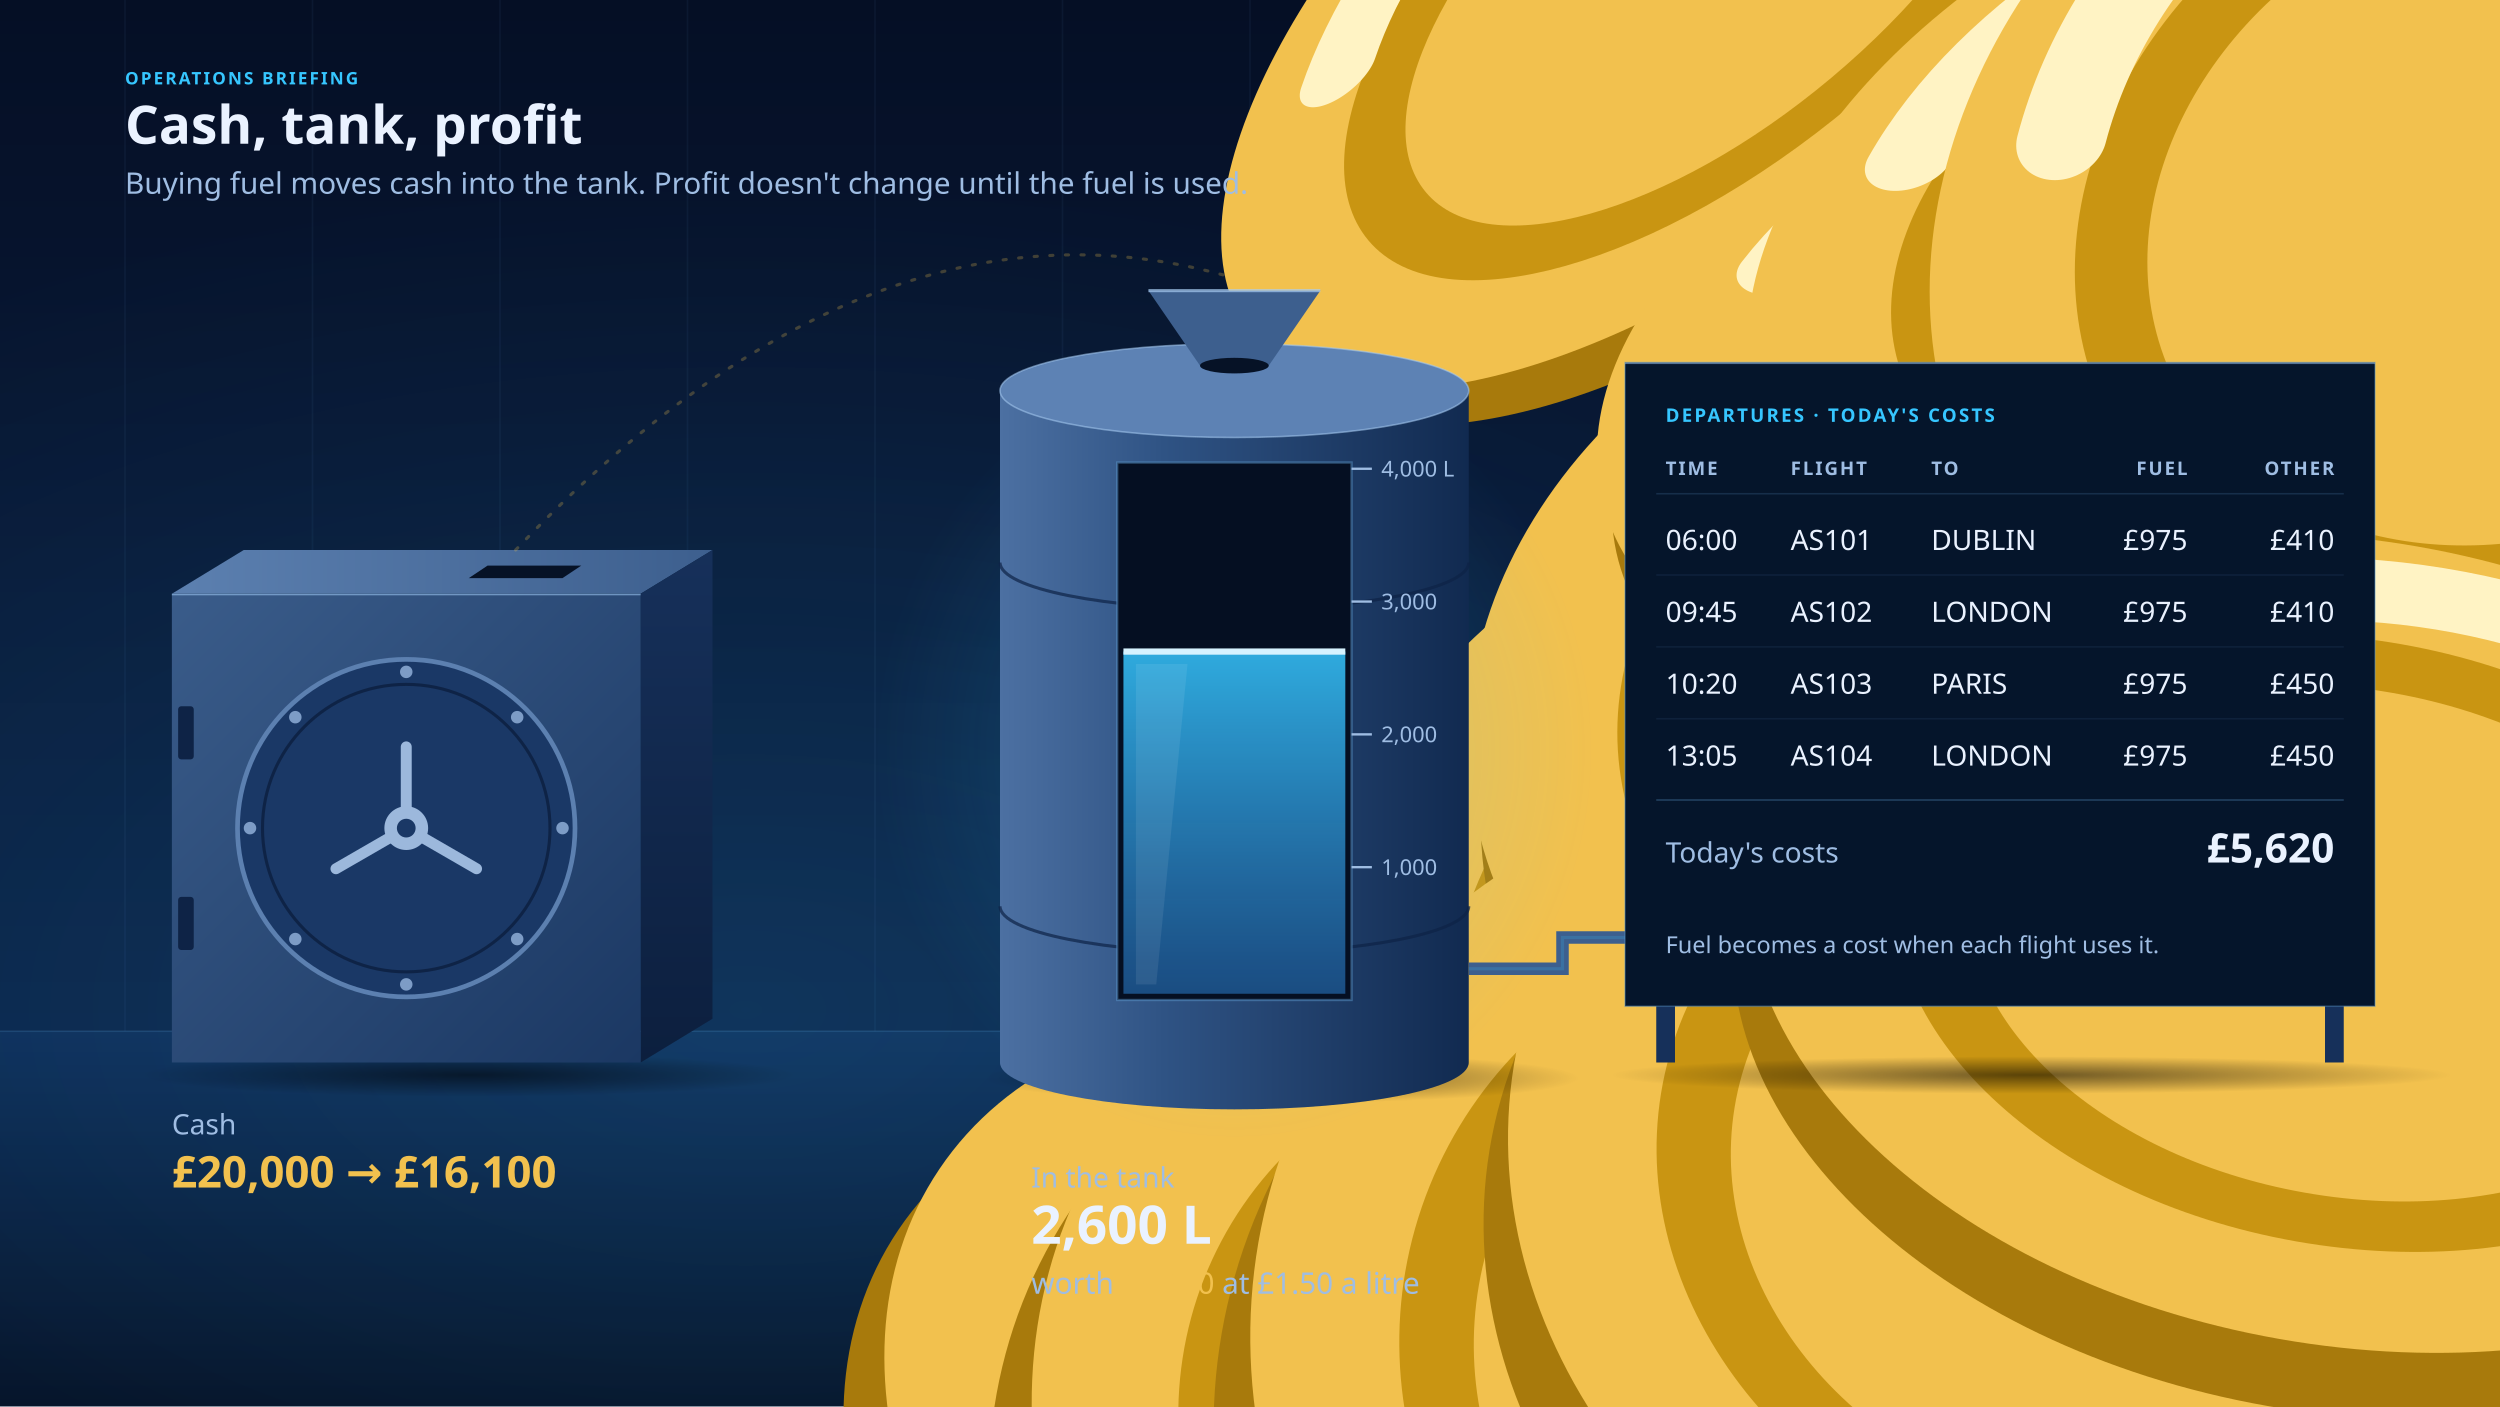
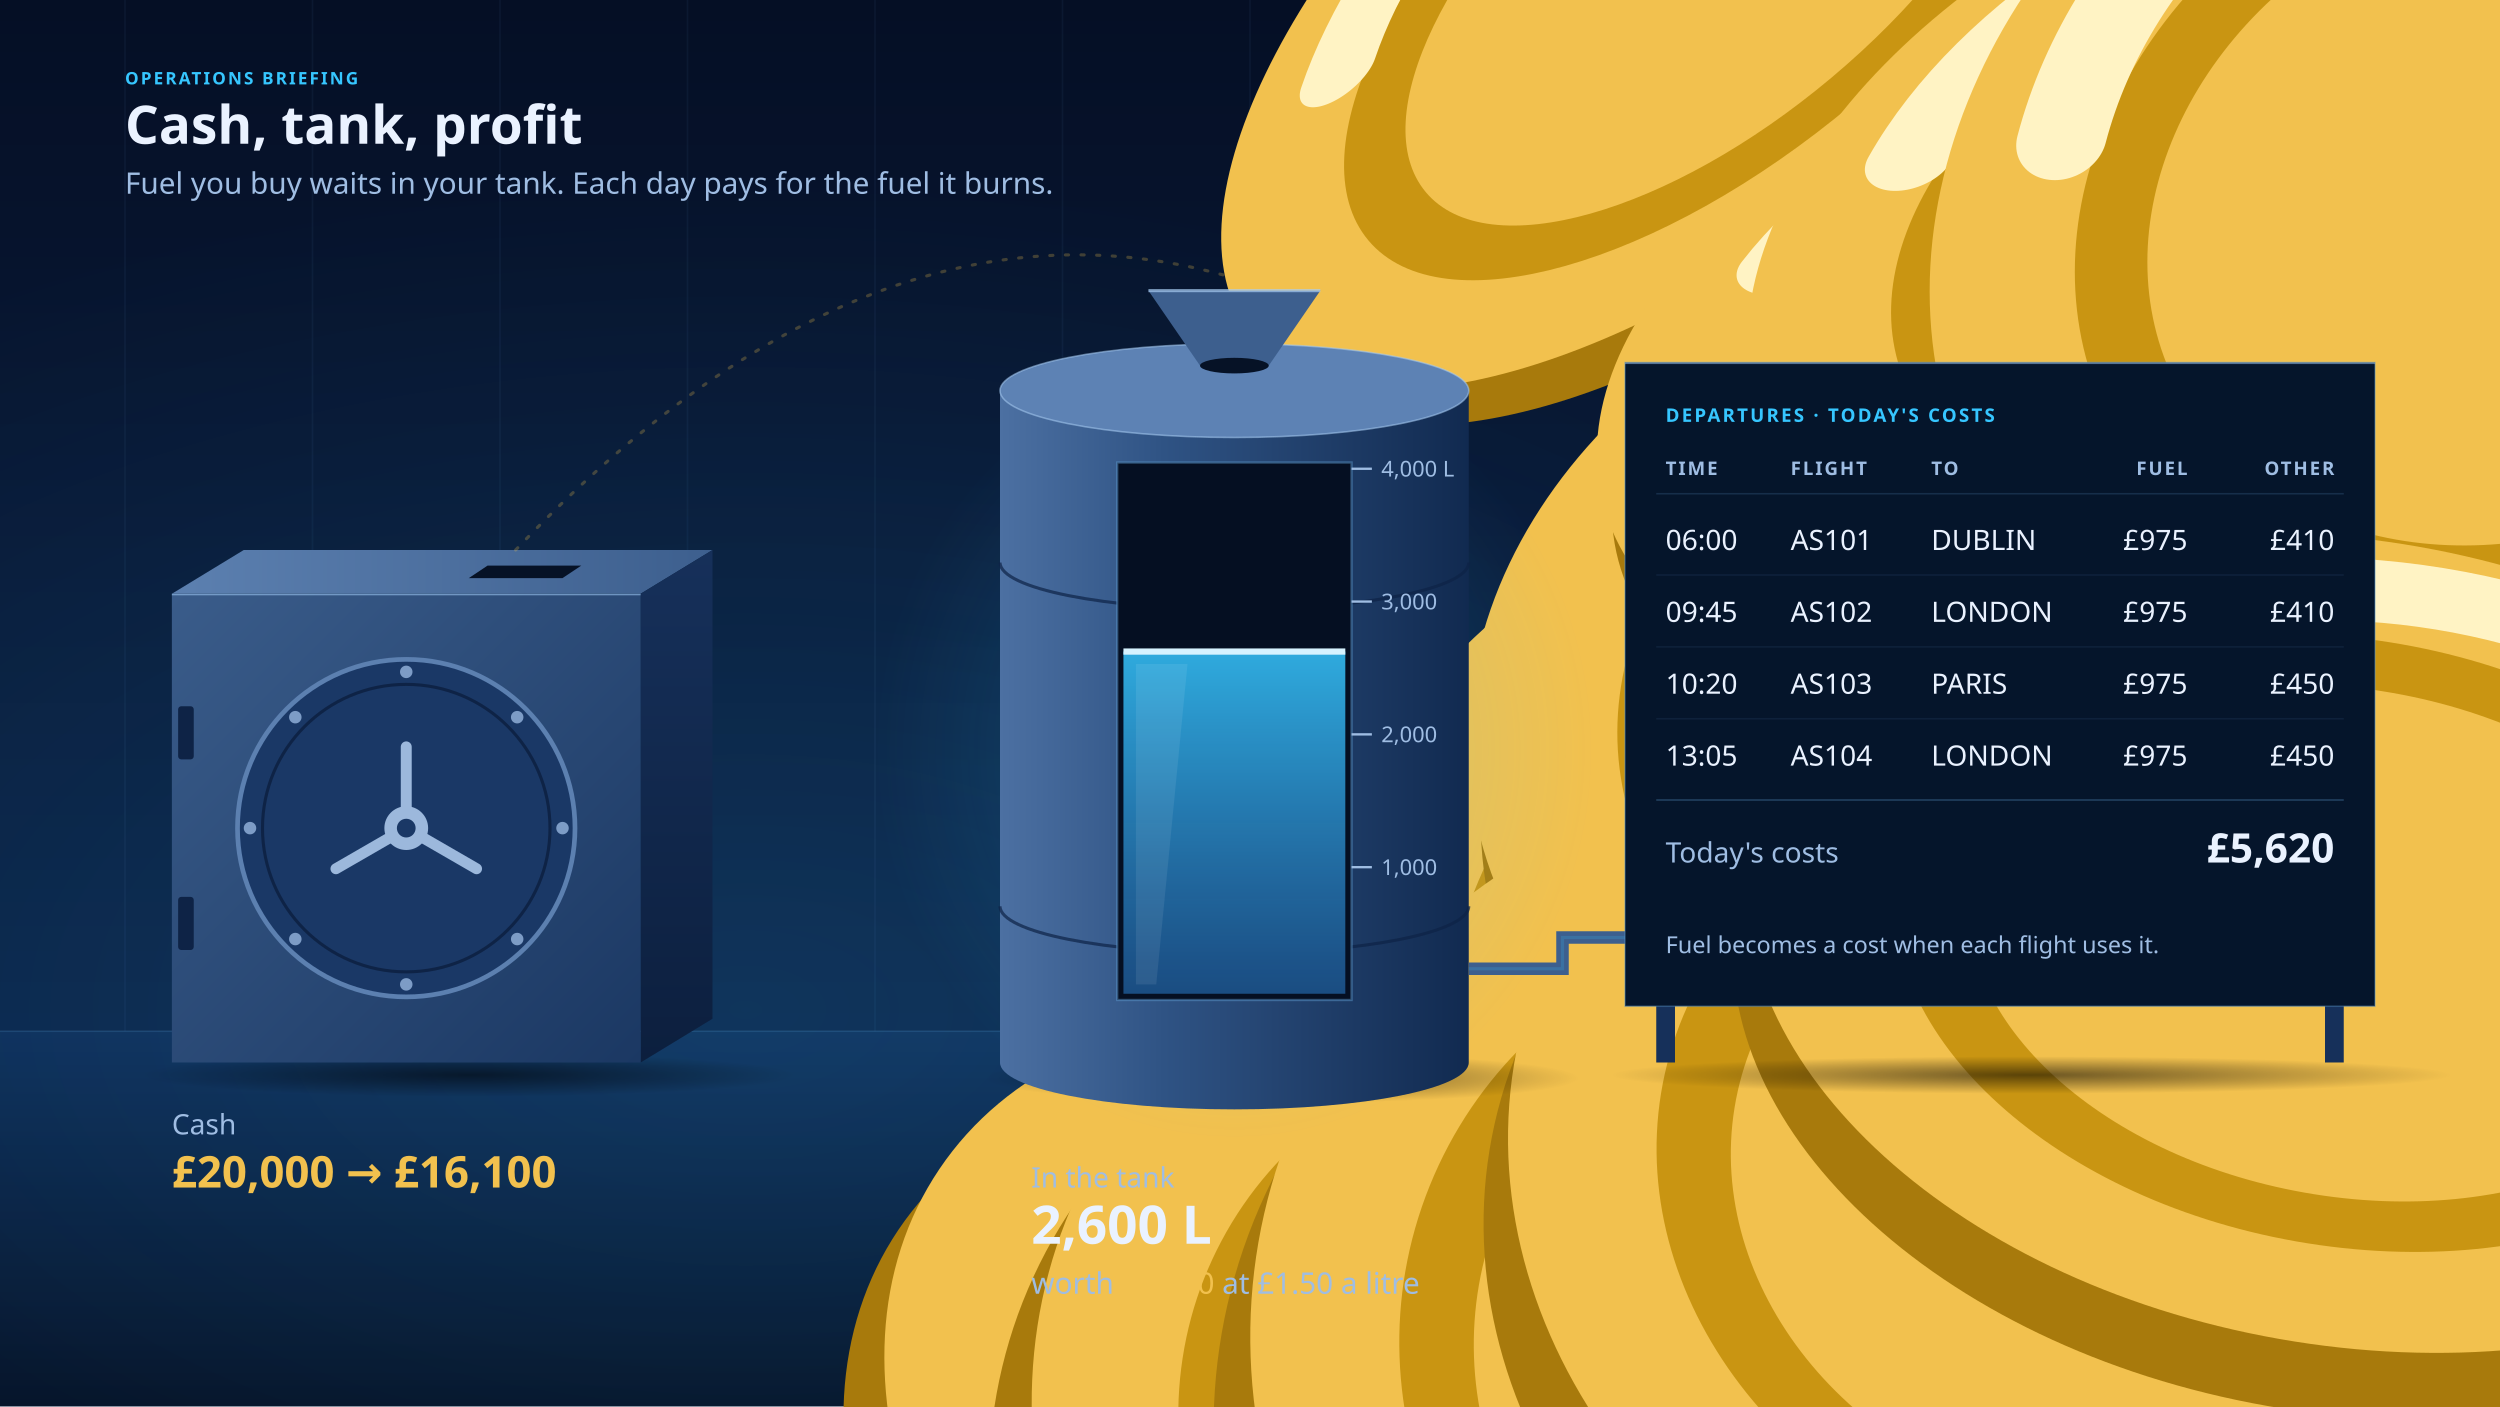
<svg xmlns="http://www.w3.org/2000/svg" data-piece="frame-cash-tank-profit" width="1600" height="900" viewBox="0 0 1600 900" role="img" aria-label="Hangar-side scene: coins stream from a cash vault into a fuel tank holding 2,600 litres worth £3,900; a departures board shows the day's costs">
  <defs>
    <linearGradient id="f2wall" x1="0" y1="0" x2="0" y2="1">
      <stop offset="0" stop-color="#050f25" />
      <stop offset="1" stop-color="#0c2852" />
    </linearGradient>
    <linearGradient id="f2floor" x1="0" y1="0" x2="0" y2="1">
      <stop offset="0" stop-color="#0d2a55" />
      <stop offset="1" stop-color="#040e22" />
    </linearGradient>
    <radialGradient id="f2pool" cx="0.3" cy="0.72" r="0.6">
      <stop offset="0" stop-color="#36c6ff" stop-opacity="0.12" />
      <stop offset="1" stop-color="#36c6ff" stop-opacity="0" />
    </radialGradient>
    <radialGradient id="f2shadow">
      <stop offset="0" stop-color="#000" stop-opacity="0.55" />
      <stop offset="1" stop-color="#000" stop-opacity="0" />
    </radialGradient>
    <linearGradient id="f2steelF" x1="0" y1="0" x2="1" y2="1">
      <stop offset="0" stop-color="#3a5c8a" />
      <stop offset="1" stop-color="#1b3863" />
    </linearGradient>
    <linearGradient id="f2steelT" x1="0" y1="0" x2="1" y2="0">
      <stop offset="0" stop-color="#5c80b0" />
      <stop offset="1" stop-color="#3d5f8e" />
    </linearGradient>
    <linearGradient id="f2steelS" x1="0" y1="0" x2="0" y2="1">
      <stop offset="0" stop-color="#16305a" />
      <stop offset="1" stop-color="#0c1f3e" />
    </linearGradient>
    <linearGradient id="f2cyl" x1="0" y1="0" x2="1" y2="0">
      <stop offset="0" stop-color="#4c70a2" />
      <stop offset="0.35" stop-color="#2f5384" />
      <stop offset="1" stop-color="#112a50" />
    </linearGradient>
    <linearGradient id="f2fuel" x1="0" y1="0" x2="0" y2="1">
      <stop offset="0" stop-color="#36c6ff" stop-opacity="0.85" />
      <stop offset="1" stop-color="#2c7fd0" stop-opacity="0.55" />
    </linearGradient>
    <radialGradient id="f2glow" cx="0.5" cy="0.5" r="0.5">
      <stop offset="0" stop-color="#36c6ff" stop-opacity="0.22" />
      <stop offset="1" stop-color="#36c6ff" stop-opacity="0" />
    </radialGradient>
    <symbol id="f2coin" viewBox="-15 -15 30 30" width="30" height="30" x="-15" y="-15" overflow="visible">
      <ellipse cx="0" cy="2.2" rx="13" ry="13" fill="#a87a0c" />
      <ellipse cx="0" cy="0" rx="13" ry="13" fill="#f2c14e" />
      <ellipse cx="0" cy="0" rx="9" ry="9" fill="none" stroke="#c99512" stroke-width="1.6" />
      <path d="M-8,-7 A11,11 0 0 1 4,-11" stroke="#fff3c4" stroke-width="2" fill="none" stroke-linecap="round" />
    </symbol>
  </defs>
  <rect width="1600" height="900" fill="url(#f2wall)" />
  <g stroke="#5a95c8" stroke-opacity="0.07">
    <line x1="80" y1="0" x2="80" y2="660" />
    <line x1="200" y1="0" x2="200" y2="660" />
    <line x1="320" y1="0" x2="320" y2="660" />
    <line x1="440" y1="0" x2="440" y2="660" />
    <line x1="560" y1="0" x2="560" y2="660" />
    <line x1="680" y1="0" x2="680" y2="660" />
    <line x1="800" y1="0" x2="800" y2="660" />
    <line x1="920" y1="0" x2="920" y2="660" />
    <line x1="1040" y1="0" x2="1040" y2="660" />
    <line x1="1160" y1="0" x2="1160" y2="660" />
    <line x1="1280" y1="0" x2="1280" y2="660" />
    <line x1="1400" y1="0" x2="1400" y2="660" />
    <line x1="1520" y1="0" x2="1520" y2="660" />
  </g>
  <rect y="660" width="1600" height="240" fill="url(#f2floor)" />
  <line x1="0" y1="660" x2="1600" y2="660" stroke="#5a95c8" stroke-opacity="0.22" />
  <rect width="1600" height="900" fill="url(#f2pool)" />
  <ellipse cx="300" cy="688" rx="210" ry="14" fill="url(#f2shadow)" />
  <path d="M110,380 L410,380 L456,352 L156,352 Z" fill="url(#f2steelT)" />
  <path d="M410,380 L456,352 L456,652 L410,680 Z" fill="url(#f2steelS)" />
  <rect x="110" y="380" width="300" height="300" fill="url(#f2steelF)" />
  <line x1="110" y1="380.5" x2="410" y2="380.5" stroke="#9cc4f0" stroke-opacity="0.6" />
  <path d="M300,370 L360,370 L372,362 L312,362 Z" fill="#061226" />
  <circle cx="260" cy="530" r="108" fill="#1a3866" stroke="#5c80b0" stroke-width="3" />
  <circle cx="260" cy="530" r="92" fill="none" stroke="#0e2346" stroke-width="2" />
  <g fill="#7d9cc6">
    <circle cx="260" cy="430" r="4" />
    <circle cx="331" cy="459" r="4" />
    <circle cx="360" cy="530" r="4" />
    <circle cx="331" cy="601" r="4" />
    <circle cx="260" cy="630" r="4" />
    <circle cx="189" cy="601" r="4" />
    <circle cx="160" cy="530" r="4" />
    <circle cx="189" cy="459" r="4" />
  </g>
  <g stroke="#9cb8dc" stroke-width="7" stroke-linecap="round">
    <line x1="260" y1="530" x2="260" y2="478" />
    <line x1="260" y1="530" x2="305" y2="556" />
    <line x1="260" y1="530" x2="215" y2="556" />
  </g>
  <circle cx="260" cy="530" r="14" fill="#9cb8dc" />
  <circle cx="260" cy="530" r="6" fill="#1a3866" />
  <rect x="114" y="452" width="10" height="34" rx="2" fill="#0e2346" />
  <rect x="114" y="574" width="10" height="34" rx="2" fill="#0e2346" />
  <text x="110" y="726" font-family="Segoe UI Variable Text, Segoe UI, system-ui, sans-serif" font-size="18" fill="#9fbde3">Cash</text>
  <text x="110" y="760" font-family="Segoe UI Variable Text, Segoe UI, system-ui, sans-serif" style="font-variant-numeric:tabular-nums lining-nums" font-size="28" font-weight="600" fill="#f2c14e">£20,000 → £16,100</text>
  <path d="M330,352 Q560,110 790,178" fill="none" stroke="#f2c14e" stroke-opacity="0.25" stroke-width="2" stroke-dasharray="2 8" stroke-linecap="round" />
  <use href="#f2coin" transform="translate(358,324) rotate(-40) scale(1,0.45)" />
  <use href="#f2coin" transform="translate(399,286) rotate(-3) scale(1,0.93)" />
  <use href="#f2coin" transform="translate(440,254) rotate(34) scale(1,0.71)" />
  <use href="#f2coin" transform="translate(482,226) rotate(-9) scale(1,0.79)" />
  <use href="#f2coin" transform="translate(523,203) rotate(28) scale(1,0.89)" />
  <use href="#f2coin" transform="translate(565,186) rotate(-15) scale(1,0.56)" />
  <use href="#f2coin" transform="translate(606,173) rotate(22) scale(1,0.95)" />
  <use href="#f2coin" transform="translate(647,166) rotate(-21) scale(1,0.61)" />
  <use href="#f2coin" transform="translate(689,163) rotate(16) scale(1,0.86)" />
  <use href="#f2coin" transform="translate(730,166) rotate(-27) scale(1,0.83)" />
  <use href="#f2coin" transform="translate(767,172) rotate(10) scale(1,0.66)" />
  <ellipse cx="820" cy="690" rx="190" ry="16" fill="url(#f2shadow)" />
  <ellipse cx="790" cy="480" rx="230" ry="250" fill="url(#f2glow)" />
  <path d="M640,250 L640,680 A150,30 0 0 0 940,680 L940,250 Z" fill="url(#f2cyl)" />
  <ellipse cx="790" cy="250" rx="150" ry="30" fill="#5d82b4" />
  <ellipse cx="790" cy="250" rx="150" ry="30" fill="none" stroke="#a8ccf2" stroke-opacity="0.55" />
  <path d="M735,186 L845,186 L812,234 L768,234 Z" fill="#3d5f8e" />
  <path d="M735,186 L845,186" stroke="#a8ccf2" stroke-opacity="0.7" stroke-width="2" />
  <ellipse cx="790" cy="234" rx="22" ry="5" fill="#061226" />
  <g stroke="#0e2346" stroke-width="2" stroke-opacity="0.7">
    <path d="M640,360 A150,30 0 0 0 940,360" fill="none" />
    <path d="M640,580 A150,30 0 0 0 940,580" fill="none" />
  </g>
  <rect x="715" y="296" width="150" height="344" fill="#050f22" stroke="#5a95c8" stroke-opacity="0.5" stroke-width="1.5" />
  <rect x="719" y="417" width="142" height="219" fill="url(#f2fuel)" />
  <rect x="719" y="415" width="142" height="4" fill="#d6f2ff" />
  <path d="M727,425 L760,425 L740,630 L727,630 Z" fill="#ffffff" opacity="0.08" />
  <g stroke="#9fbde3" stroke-width="1.5">
    <line x1="865" y1="385" x2="878" y2="385" />
    <line x1="865" y1="470" x2="878" y2="470" />
    <line x1="865" y1="555" x2="878" y2="555" />
    <line x1="865" y1="300" x2="878" y2="300" />
  </g>
  <g font-family="Segoe UI Variable Text, Segoe UI, system-ui, sans-serif" style="font-variant-numeric:tabular-nums lining-nums" font-size="14" fill="#9fbde3">
    <text x="884" y="305">4,000 L</text>
    <text x="884" y="390">3,000</text>
    <text x="884" y="475">2,000</text>
    <text x="884" y="560">1,000</text>
  </g>
  <text x="660" y="760" font-family="Segoe UI Variable Text, Segoe UI, system-ui, sans-serif" font-size="18" fill="#9fbde3">In the tank</text>
  <text x="660" y="796" font-family="Segoe UI Variable Text, Segoe UI, system-ui, sans-serif" style="font-variant-numeric:tabular-nums lining-nums" font-size="34" font-weight="600" fill="#eaf2ff">2,600 L</text>
  <text x="660" y="828" font-family="Segoe UI Variable Text, Segoe UI, system-ui, sans-serif" font-size="19" fill="#9fbde3">worth <tspan font-family="Segoe UI Variable Text, Segoe UI, system-ui, sans-serif" style="font-variant-numeric:tabular-nums lining-nums" fill="#f2c14e">£3,900</tspan> at <tspan font-family="Segoe UI Variable Text, Segoe UI, system-ui, sans-serif" style="font-variant-numeric:tabular-nums lining-nums">£1.50</tspan> a litre</text>
  <path d="M940,620 L1000,620 L1000,600 L1040,600" fill="none" stroke="#3d5f8e" stroke-width="8" />
  <path d="M940,620 L1000,620 L1000,600 L1040,600" fill="none" stroke="#36c6ff" stroke-opacity="0.18" stroke-width="2" />
  <ellipse cx="1300" cy="688" rx="270" ry="12" fill="url(#f2shadow)" />
  <rect x="1060" y="640" width="12" height="40" fill="#16305a" />
  <rect x="1488" y="640" width="12" height="40" fill="#16305a" />
  <rect x="1040" y="232" width="480" height="412" fill="#05152b" stroke="#5a95c8" stroke-opacity="0.42" />
  <line x1="1040" y1="232.5" x2="1520" y2="232.5" stroke="#9cc4f0" stroke-opacity="0.5" />
  <text x="1066" y="270" font-family="Segoe UI Variable Text, Segoe UI, system-ui, sans-serif" font-size="12" font-weight="600" letter-spacing="1.4" fill="#36c6ff">DEPARTURES · TODAY'S COSTS</text>
  <g font-family="Segoe UI Variable Text, Segoe UI, system-ui, sans-serif" font-size="12" font-weight="600" letter-spacing="1.2" fill="#9fbde3">
    <text x="1066" y="304">TIME</text>
    <text x="1146" y="304">FLIGHT</text>
    <text x="1236" y="304">TO</text>
    <text x="1400" y="304" text-anchor="end">FUEL</text>
    <text x="1494" y="304" text-anchor="end">OTHER</text>
  </g>
  <line x1="1060" y1="316" x2="1500" y2="316" stroke="#5a95c8" stroke-opacity="0.2" />
  <g font-family="Segoe UI Variable Text, Segoe UI, system-ui, sans-serif" style="font-variant-numeric:tabular-nums lining-nums" font-size="18" fill="#eaf2ff">
    <text x="1066" y="352">06:00</text>
    <text x="1146" y="352">AS101</text>
    <text x="1236" y="352">DUBLIN</text>
    <text x="1400" y="352" text-anchor="end">£975</text>
    <text x="1494" y="352" text-anchor="end">£410</text>
    <text x="1066" y="398">09:45</text>
    <text x="1146" y="398">AS102</text>
    <text x="1236" y="398">LONDON</text>
    <text x="1400" y="398" text-anchor="end">£975</text>
    <text x="1494" y="398" text-anchor="end">£410</text>
    <text x="1066" y="444">10:20</text>
    <text x="1146" y="444">AS103</text>
    <text x="1236" y="444">PARIS</text>
    <text x="1400" y="444" text-anchor="end">£975</text>
    <text x="1494" y="444" text-anchor="end">£450</text>
    <text x="1066" y="490">13:05</text>
    <text x="1146" y="490">AS104</text>
    <text x="1236" y="490">LONDON</text>
    <text x="1400" y="490" text-anchor="end">£975</text>
    <text x="1494" y="490" text-anchor="end">£450</text>
  </g>
  <g stroke="#5a95c8" stroke-opacity="0.1">
    <line x1="1060" y1="368" x2="1500" y2="368" />
    <line x1="1060" y1="414" x2="1500" y2="414" />
    <line x1="1060" y1="460" x2="1500" y2="460" />
  </g>
  <line x1="1060" y1="512" x2="1500" y2="512" stroke="#5a95c8" stroke-opacity="0.35" />
  <text x="1066" y="552" font-family="Segoe UI Variable Text, Segoe UI, system-ui, sans-serif" font-size="18" fill="#9fbde3">Today's costs</text>
  <text x="1494" y="552" text-anchor="end" font-family="Segoe UI Variable Text, Segoe UI, system-ui, sans-serif" style="font-variant-numeric:tabular-nums lining-nums" font-size="26" font-weight="600" fill="#eaf2ff">£5,620</text>
  <text x="1066" y="610" font-family="Segoe UI Variable Text, Segoe UI, system-ui, sans-serif" font-size="15" fill="#9fbde3">Fuel becomes a cost when each flight uses it.</text>
  <text x="80" y="54" font-family="Segoe UI Variable Text, Segoe UI, system-ui, sans-serif" font-size="11" font-weight="600" letter-spacing="1.32" fill="#36c6ff">OPERATIONS BRIEFING</text>
  <text x="80" y="92" font-family="Segoe UI Variable Text, Segoe UI, system-ui, sans-serif" font-size="34" font-weight="600" fill="#eaf2ff">Cash, tank, profit</text>
-   <text x="80" y="124" font-family="Segoe UI Variable Text, Segoe UI, system-ui, sans-serif" font-size="19" fill="#9fbde3">Buying fuel moves cash into the tank. Profit doesn't change until the fuel is used.</text>
+   <text x="80" y="124" font-family="Segoe UI Variable Text, Segoe UI, system-ui, sans-serif" font-size="19" fill="#9fbde3">Fuel you buy waits in your tank. Each day pays for the fuel it burns.</text>
</svg>
